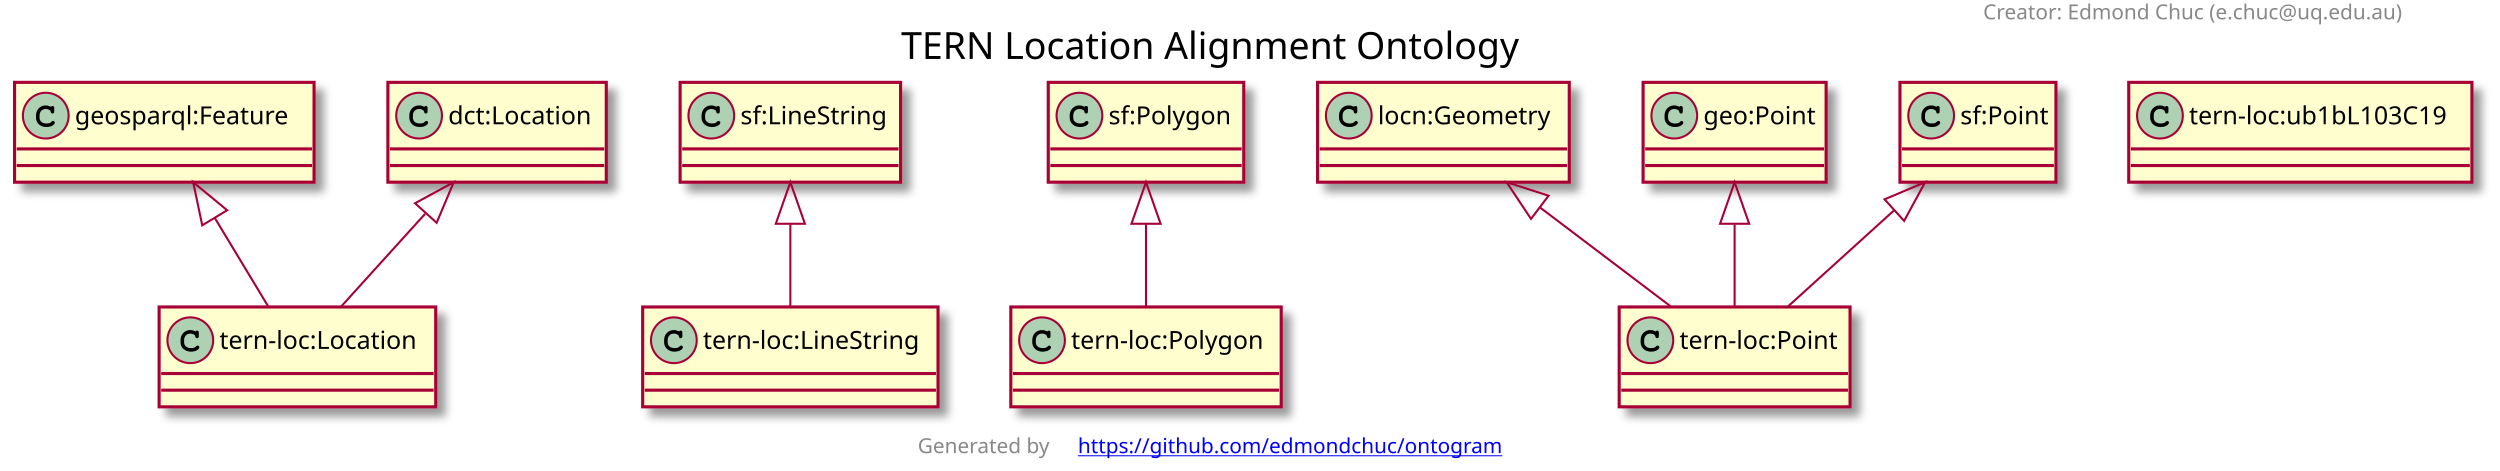
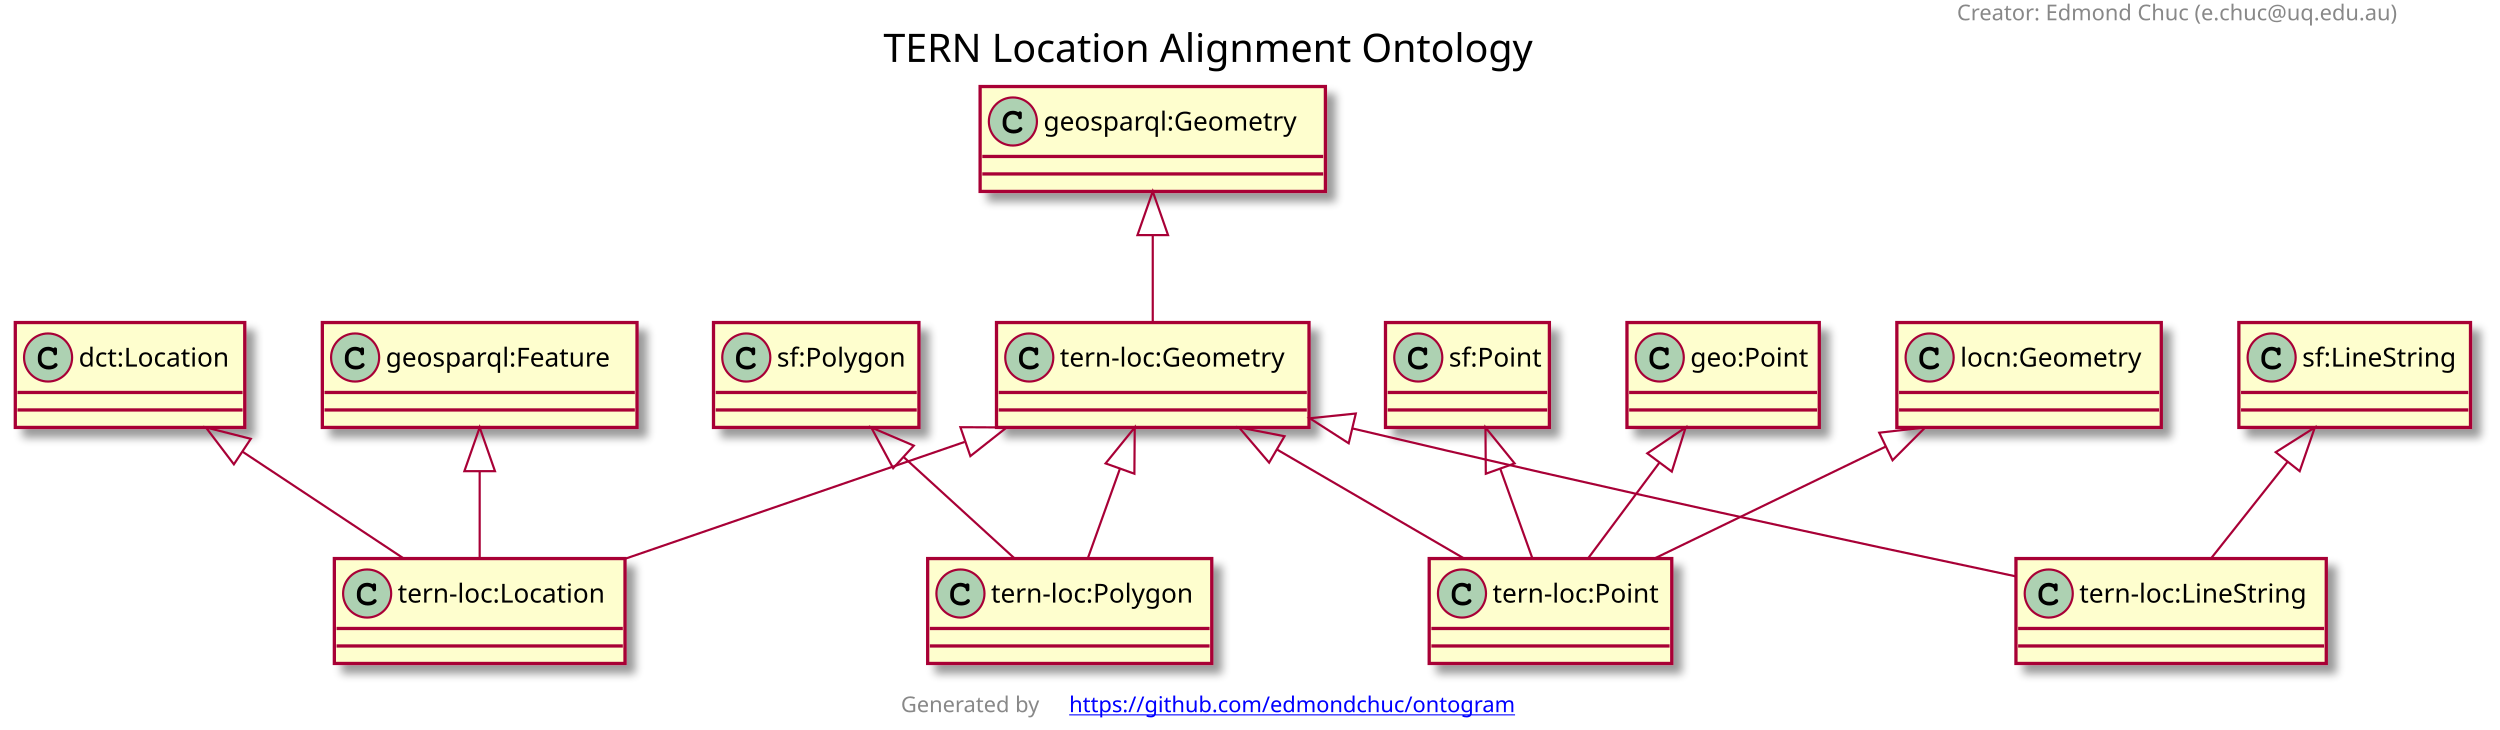
- <svg xmlns="http://www.w3.org/2000/svg" xmlns:xlink="http://www.w3.org/1999/xlink" contentScriptType="application/ecmascript" contentStyleType="text/css" height="226px" preserveAspectRatio="none" style="width:1202px;height:226px;" version="1.1" viewBox="0 0 1202 226" width="1202px" zoomAndPan="magnify">
+ <svg xmlns="http://www.w3.org/2000/svg" xmlns:xlink="http://www.w3.org/1999/xlink" contentScriptType="application/ecmascript" contentStyleType="text/css" height="334px" preserveAspectRatio="none" style="width:1144px;height:334px;background:#FFFFFF;" version="1.1" viewBox="0 0 1144 334" width="1144px" zoomAndPan="magnify">
  <defs>
-     <filter height="300%" id="fuvrxezcjof7a" width="300%" x="-1" y="-1">
+     <filter height="300%" id="fv6aqhrw3nsy7" width="300%" x="-1" y="-1">
      <feGaussianBlur result="blurOut" stdDeviation="2.0" />
      <feColorMatrix in="blurOut" result="blurOut2" type="matrix" values="0 0 0 0 0 0 0 0 0 0 0 0 0 0 0 0 0 0 .4 0" />
      <feOffset dx="4.0" dy="4.0" in="blurOut2" result="blurOut3" />
      <feBlend in="SourceGraphic" in2="blurOut3" mode="normal" />
    </filter>
  </defs>
  <g>
-     <text fill="#888888" font-family="sans-serif" font-size="10" lengthAdjust="spacingAndGlyphs" textLength="236" x="953.5" y="9.282">Creator: Edmond Chuc (e.chuc@uq.edu.au)</text>
-     <text fill="#000000" font-family="sans-serif" font-size="18" lengthAdjust="spacingAndGlyphs" textLength="323" x="433.25" y="28.349">TERN Location Alignment Ontology</text>
-     <rect fill="#FEFECE" filter="url(#fuvrxezcjof7a)" height="48" id="geosparql:Feature" style="stroke: #A80036; stroke-width: 1.5;" width="144" x="7" y="39.594" />
-     <ellipse cx="22" cy="55.594" fill="#ADD1B2" rx="11" ry="11" style="stroke: #A80036; stroke-width: 1.0;" />
-     <path d="M24.344,51.266 C23.406,50.828 22.812,50.688 21.938,50.688 C19.312,50.688 17.312,52.766 17.312,55.484 L17.312,56.609 C17.312,59.188 19.422,61.078 22.312,61.078 C23.531,61.078 24.688,60.781 25.438,60.234 C26.016,59.828 26.344,59.375 26.344,58.984 C26.344,58.531 25.953,58.141 25.484,58.141 C25.266,58.141 25.062,58.219 24.875,58.406 C24.422,58.891 24.422,58.891 24.234,58.984 C23.812,59.25 23.125,59.375 22.359,59.375 C20.312,59.375 19.016,58.281 19.016,56.578 L19.016,55.484 C19.016,53.703 20.266,52.391 22,52.391 C22.578,52.391 23.188,52.547 23.656,52.797 C24.141,53.078 24.312,53.297 24.406,53.703 C24.469,54.109 24.5,54.234 24.641,54.359 C24.781,54.5 25.016,54.609 25.234,54.609 C25.5,54.609 25.766,54.469 25.938,54.25 C26.047,54.094 26.078,53.906 26.078,53.484 L26.078,52.062 C26.078,51.625 26.062,51.5 25.969,51.344 C25.812,51.078 25.531,50.938 25.234,50.938 C24.938,50.938 24.734,51.031 24.516,51.344 L24.344,51.266 Z " fill="#000000" />
-     <text fill="#000000" font-family="sans-serif" font-size="12" lengthAdjust="spacingAndGlyphs" textLength="112" x="36" y="59.748">geosparql:Feature</text>
-     <line style="stroke: #A80036; stroke-width: 1.5;" x1="8" x2="150" y1="71.594" y2="71.594" />
-     <line style="stroke: #A80036; stroke-width: 1.5;" x1="8" x2="150" y1="79.594" y2="79.594" />
+     <text fill="#888888" font-family="sans-serif" font-size="10" lengthAdjust="spacing" textLength="236" x="895.5" y="9.282">Creator: Edmond Chuc (e.chuc@uq.edu.au)</text>
+     <text fill="#000000" font-family="sans-serif" font-size="18" lengthAdjust="spacing" textLength="323" x="404.25" y="28.349">TERN Location Alignment Ontology</text>
+     <rect fill="#FEFECE" filter="url(#fv6aqhrw3nsy7)" height="48" id="dct:Location" style="stroke:#A80036;stroke-width:1.5;" width="105" x="7" y="147.594" />
+     <ellipse cx="22" cy="163.594" fill="#ADD1B2" rx="11" ry="11" style="stroke:#A80036;stroke-width:1.0;" />
+     <path d="M24.344,159.266 C23.406,158.828 22.812,158.688 21.938,158.688 C19.312,158.688 17.312,160.766 17.312,163.484 L17.312,164.609 C17.312,167.188 19.422,169.078 22.312,169.078 C23.531,169.078 24.688,168.781 25.438,168.234 C26.016,167.828 26.344,167.375 26.344,166.984 C26.344,166.531 25.953,166.141 25.484,166.141 C25.266,166.141 25.062,166.219 24.875,166.406 C24.422,166.891 24.422,166.891 24.234,166.984 C23.812,167.25 23.125,167.375 22.359,167.375 C20.312,167.375 19.016,166.281 19.016,164.578 L19.016,163.484 C19.016,161.703 20.266,160.391 22,160.391 C22.578,160.391 23.188,160.547 23.656,160.797 C24.141,161.078 24.312,161.297 24.406,161.703 C24.469,162.109 24.5,162.234 24.641,162.359 C24.781,162.5 25.016,162.609 25.234,162.609 C25.5,162.609 25.766,162.469 25.938,162.25 C26.047,162.094 26.078,161.906 26.078,161.484 L26.078,160.062 C26.078,159.625 26.062,159.5 25.969,159.344 C25.812,159.078 25.531,158.938 25.234,158.938 C24.938,158.938 24.734,159.031 24.516,159.344 L24.344,159.266 Z " fill="#000000" />
+     <text fill="#000000" font-family="sans-serif" font-size="12" lengthAdjust="spacing" textLength="73" x="36" y="167.748">dct:Location</text>
+     <line style="stroke:#A80036;stroke-width:1.5;" x1="8" x2="111" y1="179.594" y2="179.594" />
+     <line style="stroke:#A80036;stroke-width:1.5;" x1="8" x2="111" y1="187.594" y2="187.594" />
    <a href="https://w3id.org/tern/ontologies/loc/Location" target="_top" title="https://w3id.org/tern/ontologies/loc/Location" xlink:actuate="onRequest" xlink:href="https://w3id.org/tern/ontologies/loc/Location" xlink:show="new" xlink:title="https://w3id.org/tern/ontologies/loc/Location" xlink:type="simple">
-       <rect codeLine="9" fill="#FEFECE" filter="url(#fuvrxezcjof7a)" height="48" id="tern-loc:Location" style="stroke: #A80036; stroke-width: 1.5;" width="133" x="76.5" y="147.594" />
-       <ellipse cx="91.5" cy="163.594" fill="#ADD1B2" rx="11" ry="11" style="stroke: #A80036; stroke-width: 1.0;" />
-       <path d="M93.844,159.266 C92.906,158.828 92.312,158.688 91.438,158.688 C88.812,158.688 86.812,160.766 86.812,163.484 L86.812,164.609 C86.812,167.188 88.922,169.078 91.812,169.078 C93.031,169.078 94.188,168.781 94.938,168.234 C95.516,167.828 95.844,167.375 95.844,166.984 C95.844,166.531 95.453,166.141 94.984,166.141 C94.766,166.141 94.562,166.219 94.375,166.406 C93.922,166.891 93.922,166.891 93.734,166.984 C93.312,167.25 92.625,167.375 91.859,167.375 C89.812,167.375 88.516,166.281 88.516,164.578 L88.516,163.484 C88.516,161.703 89.766,160.391 91.5,160.391 C92.078,160.391 92.688,160.547 93.156,160.797 C93.641,161.078 93.812,161.297 93.906,161.703 C93.969,162.109 94,162.234 94.141,162.359 C94.281,162.5 94.516,162.609 94.734,162.609 C95,162.609 95.266,162.469 95.438,162.25 C95.547,162.094 95.578,161.906 95.578,161.484 L95.578,160.062 C95.578,159.625 95.562,159.5 95.469,159.344 C95.312,159.078 95.031,158.938 94.734,158.938 C94.438,158.938 94.234,159.031 94.016,159.344 L93.844,159.266 Z " fill="#000000" />
-       <text fill="#000000" font-family="sans-serif" font-size="12" lengthAdjust="spacingAndGlyphs" textLength="101" x="105.5" y="167.748">tern-loc:Location</text>
-       <line style="stroke: #A80036; stroke-width: 1.5;" x1="77.5" x2="208.5" y1="179.594" y2="179.594" />
-       <line style="stroke: #A80036; stroke-width: 1.5;" x1="77.5" x2="208.5" y1="187.594" y2="187.594" />
+       <rect codeLine="14" fill="#FEFECE" filter="url(#fv6aqhrw3nsy7)" height="48" id="tern-loc:Location" style="stroke:#A80036;stroke-width:1.5;" width="133" x="153" y="255.594" />
+       <ellipse cx="168" cy="271.594" fill="#ADD1B2" rx="11" ry="11" style="stroke:#A80036;stroke-width:1.0;" />
+       <path d="M170.344,267.266 C169.406,266.828 168.812,266.688 167.938,266.688 C165.312,266.688 163.312,268.766 163.312,271.484 L163.312,272.609 C163.312,275.188 165.422,277.078 168.312,277.078 C169.531,277.078 170.688,276.781 171.438,276.234 C172.016,275.828 172.344,275.375 172.344,274.984 C172.344,274.531 171.953,274.141 171.484,274.141 C171.266,274.141 171.062,274.219 170.875,274.406 C170.422,274.891 170.422,274.891 170.234,274.984 C169.812,275.25 169.125,275.375 168.359,275.375 C166.312,275.375 165.016,274.281 165.016,272.578 L165.016,271.484 C165.016,269.703 166.266,268.391 168,268.391 C168.578,268.391 169.188,268.547 169.656,268.797 C170.141,269.078 170.312,269.297 170.406,269.703 C170.469,270.109 170.5,270.234 170.641,270.359 C170.781,270.5 171.016,270.609 171.234,270.609 C171.5,270.609 171.766,270.469 171.938,270.25 C172.047,270.094 172.078,269.906 172.078,269.484 L172.078,268.062 C172.078,267.625 172.062,267.5 171.969,267.344 C171.812,267.078 171.531,266.938 171.234,266.938 C170.938,266.938 170.734,267.031 170.516,267.344 L170.344,267.266 Z " fill="#000000" />
+       <text fill="#000000" font-family="sans-serif" font-size="12" lengthAdjust="spacing" textLength="101" x="182" y="275.748">tern-loc:Location</text>
+       <line style="stroke:#A80036;stroke-width:1.5;" x1="154" x2="285" y1="287.594" y2="287.594" />
+       <line style="stroke:#A80036;stroke-width:1.5;" x1="154" x2="285" y1="295.594" y2="295.594" />
    </a>
-     <rect fill="#FEFECE" filter="url(#fuvrxezcjof7a)" height="48" id="dct:Location" style="stroke: #A80036; stroke-width: 1.5;" width="105" x="186.5" y="39.594" />
-     <ellipse cx="201.5" cy="55.594" fill="#ADD1B2" rx="11" ry="11" style="stroke: #A80036; stroke-width: 1.0;" />
-     <path d="M203.844,51.266 C202.906,50.828 202.312,50.688 201.438,50.688 C198.812,50.688 196.812,52.766 196.812,55.484 L196.812,56.609 C196.812,59.188 198.922,61.078 201.812,61.078 C203.031,61.078 204.188,60.781 204.938,60.234 C205.516,59.828 205.844,59.375 205.844,58.984 C205.844,58.531 205.453,58.141 204.984,58.141 C204.766,58.141 204.562,58.219 204.375,58.406 C203.922,58.891 203.922,58.891 203.734,58.984 C203.312,59.25 202.625,59.375 201.859,59.375 C199.812,59.375 198.516,58.281 198.516,56.578 L198.516,55.484 C198.516,53.703 199.766,52.391 201.5,52.391 C202.078,52.391 202.688,52.547 203.156,52.797 C203.641,53.078 203.812,53.297 203.906,53.703 C203.969,54.109 204,54.234 204.141,54.359 C204.281,54.5 204.516,54.609 204.734,54.609 C205,54.609 205.266,54.469 205.438,54.25 C205.547,54.094 205.578,53.906 205.578,53.484 L205.578,52.062 C205.578,51.625 205.562,51.5 205.469,51.344 C205.312,51.078 205.031,50.938 204.734,50.938 C204.438,50.938 204.234,51.031 204.016,51.344 L203.844,51.266 Z " fill="#000000" />
-     <text fill="#000000" font-family="sans-serif" font-size="12" lengthAdjust="spacingAndGlyphs" textLength="73" x="215.5" y="59.748">dct:Location</text>
-     <line style="stroke: #A80036; stroke-width: 1.5;" x1="187.5" x2="290.5" y1="71.594" y2="71.594" />
-     <line style="stroke: #A80036; stroke-width: 1.5;" x1="187.5" x2="290.5" y1="79.594" y2="79.594" />
-     <rect fill="#FEFECE" filter="url(#fuvrxezcjof7a)" height="48" id="sf:LineString" style="stroke: #A80036; stroke-width: 1.5;" width="106" x="327" y="39.594" />
-     <ellipse cx="342" cy="55.594" fill="#ADD1B2" rx="11" ry="11" style="stroke: #A80036; stroke-width: 1.0;" />
-     <path d="M344.344,51.266 C343.406,50.828 342.812,50.688 341.938,50.688 C339.312,50.688 337.312,52.766 337.312,55.484 L337.312,56.609 C337.312,59.188 339.422,61.078 342.312,61.078 C343.531,61.078 344.688,60.781 345.438,60.234 C346.016,59.828 346.344,59.375 346.344,58.984 C346.344,58.531 345.953,58.141 345.484,58.141 C345.266,58.141 345.062,58.219 344.875,58.406 C344.422,58.891 344.422,58.891 344.234,58.984 C343.812,59.25 343.125,59.375 342.359,59.375 C340.312,59.375 339.016,58.281 339.016,56.578 L339.016,55.484 C339.016,53.703 340.266,52.391 342,52.391 C342.578,52.391 343.188,52.547 343.656,52.797 C344.141,53.078 344.312,53.297 344.406,53.703 C344.469,54.109 344.5,54.234 344.641,54.359 C344.781,54.5 345.016,54.609 345.234,54.609 C345.5,54.609 345.766,54.469 345.938,54.25 C346.047,54.094 346.078,53.906 346.078,53.484 L346.078,52.062 C346.078,51.625 346.062,51.5 345.969,51.344 C345.812,51.078 345.531,50.938 345.234,50.938 C344.938,50.938 344.734,51.031 344.516,51.344 L344.344,51.266 Z " fill="#000000" />
-     <text fill="#000000" font-family="sans-serif" font-size="12" lengthAdjust="spacingAndGlyphs" textLength="74" x="356" y="59.748">sf:LineString</text>
-     <line style="stroke: #A80036; stroke-width: 1.5;" x1="328" x2="432" y1="71.594" y2="71.594" />
-     <line style="stroke: #A80036; stroke-width: 1.5;" x1="328" x2="432" y1="79.594" y2="79.594" />
+     <a href="https://w3id.org/tern/ontologies/loc/Geometry" target="_top" title="https://w3id.org/tern/ontologies/loc/Geometry" xlink:actuate="onRequest" xlink:href="https://w3id.org/tern/ontologies/loc/Geometry" xlink:show="new" xlink:title="https://w3id.org/tern/ontologies/loc/Geometry" xlink:type="simple">
+       <rect codeLine="22" fill="#FEFECE" filter="url(#fv6aqhrw3nsy7)" height="48" id="tern-loc:Geometry" style="stroke:#A80036;stroke-width:1.5;" width="143" x="456" y="147.594" />
+       <ellipse cx="471" cy="163.594" fill="#ADD1B2" rx="11" ry="11" style="stroke:#A80036;stroke-width:1.0;" />
+       <path d="M473.344,159.266 C472.406,158.828 471.812,158.688 470.938,158.688 C468.312,158.688 466.312,160.766 466.312,163.484 L466.312,164.609 C466.312,167.188 468.422,169.078 471.312,169.078 C472.531,169.078 473.688,168.781 474.438,168.234 C475.016,167.828 475.344,167.375 475.344,166.984 C475.344,166.531 474.953,166.141 474.484,166.141 C474.266,166.141 474.062,166.219 473.875,166.406 C473.422,166.891 473.422,166.891 473.234,166.984 C472.812,167.25 472.125,167.375 471.359,167.375 C469.312,167.375 468.016,166.281 468.016,164.578 L468.016,163.484 C468.016,161.703 469.266,160.391 471,160.391 C471.578,160.391 472.188,160.547 472.656,160.797 C473.141,161.078 473.312,161.297 473.406,161.703 C473.469,162.109 473.5,162.234 473.641,162.359 C473.781,162.5 474.016,162.609 474.234,162.609 C474.5,162.609 474.766,162.469 474.938,162.25 C475.047,162.094 475.078,161.906 475.078,161.484 L475.078,160.062 C475.078,159.625 475.062,159.5 474.969,159.344 C474.812,159.078 474.531,158.938 474.234,158.938 C473.938,158.938 473.734,159.031 473.516,159.344 L473.344,159.266 Z " fill="#000000" />
+       <text fill="#000000" font-family="sans-serif" font-size="12" lengthAdjust="spacing" textLength="111" x="485" y="167.748">tern-loc:Geometry</text>
+       <line style="stroke:#A80036;stroke-width:1.5;" x1="457" x2="598" y1="179.594" y2="179.594" />
+       <line style="stroke:#A80036;stroke-width:1.5;" x1="457" x2="598" y1="187.594" y2="187.594" />
+     </a>
+     <rect fill="#FEFECE" filter="url(#fv6aqhrw3nsy7)" height="48" id="geosparql:Feature" style="stroke:#A80036;stroke-width:1.5;" width="144" x="147.5" y="147.594" />
+     <ellipse cx="162.5" cy="163.594" fill="#ADD1B2" rx="11" ry="11" style="stroke:#A80036;stroke-width:1.0;" />
+     <path d="M164.844,159.266 C163.906,158.828 163.312,158.688 162.438,158.688 C159.812,158.688 157.812,160.766 157.812,163.484 L157.812,164.609 C157.812,167.188 159.922,169.078 162.812,169.078 C164.031,169.078 165.188,168.781 165.938,168.234 C166.516,167.828 166.844,167.375 166.844,166.984 C166.844,166.531 166.453,166.141 165.984,166.141 C165.766,166.141 165.562,166.219 165.375,166.406 C164.922,166.891 164.922,166.891 164.734,166.984 C164.312,167.25 163.625,167.375 162.859,167.375 C160.812,167.375 159.516,166.281 159.516,164.578 L159.516,163.484 C159.516,161.703 160.766,160.391 162.5,160.391 C163.078,160.391 163.688,160.547 164.156,160.797 C164.641,161.078 164.812,161.297 164.906,161.703 C164.969,162.109 165,162.234 165.141,162.359 C165.281,162.5 165.516,162.609 165.734,162.609 C166,162.609 166.266,162.469 166.438,162.25 C166.547,162.094 166.578,161.906 166.578,161.484 L166.578,160.062 C166.578,159.625 166.562,159.5 166.469,159.344 C166.312,159.078 166.031,158.938 165.734,158.938 C165.438,158.938 165.234,159.031 165.016,159.344 L164.844,159.266 Z " fill="#000000" />
+     <text fill="#000000" font-family="sans-serif" font-size="12" lengthAdjust="spacing" textLength="112" x="176.5" y="167.748">geosparql:Feature</text>
+     <line style="stroke:#A80036;stroke-width:1.5;" x1="148.5" x2="290.5" y1="179.594" y2="179.594" />
+     <line style="stroke:#A80036;stroke-width:1.5;" x1="148.5" x2="290.5" y1="187.594" y2="187.594" />
+     <rect fill="#FEFECE" filter="url(#fv6aqhrw3nsy7)" height="48" id="sf:Polygon" style="stroke:#A80036;stroke-width:1.5;" width="94" x="326.5" y="147.594" />
+     <ellipse cx="341.5" cy="163.594" fill="#ADD1B2" rx="11" ry="11" style="stroke:#A80036;stroke-width:1.0;" />
+     <path d="M343.844,159.266 C342.906,158.828 342.312,158.688 341.438,158.688 C338.812,158.688 336.812,160.766 336.812,163.484 L336.812,164.609 C336.812,167.188 338.922,169.078 341.812,169.078 C343.031,169.078 344.188,168.781 344.938,168.234 C345.516,167.828 345.844,167.375 345.844,166.984 C345.844,166.531 345.453,166.141 344.984,166.141 C344.766,166.141 344.562,166.219 344.375,166.406 C343.922,166.891 343.922,166.891 343.734,166.984 C343.312,167.25 342.625,167.375 341.859,167.375 C339.812,167.375 338.516,166.281 338.516,164.578 L338.516,163.484 C338.516,161.703 339.766,160.391 341.5,160.391 C342.078,160.391 342.688,160.547 343.156,160.797 C343.641,161.078 343.812,161.297 343.906,161.703 C343.969,162.109 344,162.234 344.141,162.359 C344.281,162.5 344.516,162.609 344.734,162.609 C345,162.609 345.266,162.469 345.438,162.25 C345.547,162.094 345.578,161.906 345.578,161.484 L345.578,160.062 C345.578,159.625 345.562,159.5 345.469,159.344 C345.312,159.078 345.031,158.938 344.734,158.938 C344.438,158.938 344.234,159.031 344.016,159.344 L343.844,159.266 Z " fill="#000000" />
+     <text fill="#000000" font-family="sans-serif" font-size="12" lengthAdjust="spacing" textLength="62" x="355.5" y="167.748">sf:Polygon</text>
+     <line style="stroke:#A80036;stroke-width:1.5;" x1="327.5" x2="419.5" y1="179.594" y2="179.594" />
+     <line style="stroke:#A80036;stroke-width:1.5;" x1="327.5" x2="419.5" y1="187.594" y2="187.594" />
+     <a href="https://w3id.org/tern/ontologies/loc/Polygon" target="_top" title="https://w3id.org/tern/ontologies/loc/Polygon" xlink:actuate="onRequest" xlink:href="https://w3id.org/tern/ontologies/loc/Polygon" xlink:show="new" xlink:title="https://w3id.org/tern/ontologies/loc/Polygon" xlink:type="simple">
+       <rect codeLine="16" fill="#FEFECE" filter="url(#fv6aqhrw3nsy7)" height="48" id="tern-loc:Polygon" style="stroke:#A80036;stroke-width:1.5;" width="130" x="424.5" y="255.594" />
+       <ellipse cx="439.5" cy="271.594" fill="#ADD1B2" rx="11" ry="11" style="stroke:#A80036;stroke-width:1.0;" />
+       <path d="M441.844,267.266 C440.906,266.828 440.312,266.688 439.438,266.688 C436.812,266.688 434.812,268.766 434.812,271.484 L434.812,272.609 C434.812,275.188 436.922,277.078 439.812,277.078 C441.031,277.078 442.188,276.781 442.938,276.234 C443.516,275.828 443.844,275.375 443.844,274.984 C443.844,274.531 443.453,274.141 442.984,274.141 C442.766,274.141 442.562,274.219 442.375,274.406 C441.922,274.891 441.922,274.891 441.734,274.984 C441.312,275.25 440.625,275.375 439.859,275.375 C437.812,275.375 436.516,274.281 436.516,272.578 L436.516,271.484 C436.516,269.703 437.766,268.391 439.5,268.391 C440.078,268.391 440.688,268.547 441.156,268.797 C441.641,269.078 441.812,269.297 441.906,269.703 C441.969,270.109 442,270.234 442.141,270.359 C442.281,270.5 442.516,270.609 442.734,270.609 C443,270.609 443.266,270.469 443.438,270.25 C443.547,270.094 443.578,269.906 443.578,269.484 L443.578,268.062 C443.578,267.625 443.562,267.5 443.469,267.344 C443.312,267.078 443.031,266.938 442.734,266.938 C442.438,266.938 442.234,267.031 442.016,267.344 L441.844,267.266 Z " fill="#000000" />
+       <text fill="#000000" font-family="sans-serif" font-size="12" lengthAdjust="spacing" textLength="98" x="453.5" y="275.748">tern-loc:Polygon</text>
+       <line style="stroke:#A80036;stroke-width:1.5;" x1="425.5" x2="553.5" y1="287.594" y2="287.594" />
+       <line style="stroke:#A80036;stroke-width:1.5;" x1="425.5" x2="553.5" y1="295.594" y2="295.594" />
+     </a>
+     <a href="https://w3id.org/tern/ontologies/loc/Point" target="_top" title="https://w3id.org/tern/ontologies/loc/Point" xlink:actuate="onRequest" xlink:href="https://w3id.org/tern/ontologies/loc/Point" xlink:show="new" xlink:title="https://w3id.org/tern/ontologies/loc/Point" xlink:type="simple">
+       <rect codeLine="18" fill="#FEFECE" filter="url(#fv6aqhrw3nsy7)" height="48" id="tern-loc:Point" style="stroke:#A80036;stroke-width:1.5;" width="111" x="654" y="255.594" />
+       <ellipse cx="669" cy="271.594" fill="#ADD1B2" rx="11" ry="11" style="stroke:#A80036;stroke-width:1.0;" />
+       <path d="M671.344,267.266 C670.406,266.828 669.812,266.688 668.938,266.688 C666.312,266.688 664.312,268.766 664.312,271.484 L664.312,272.609 C664.312,275.188 666.422,277.078 669.312,277.078 C670.531,277.078 671.688,276.781 672.438,276.234 C673.016,275.828 673.344,275.375 673.344,274.984 C673.344,274.531 672.953,274.141 672.484,274.141 C672.266,274.141 672.062,274.219 671.875,274.406 C671.422,274.891 671.422,274.891 671.234,274.984 C670.812,275.25 670.125,275.375 669.359,275.375 C667.312,275.375 666.016,274.281 666.016,272.578 L666.016,271.484 C666.016,269.703 667.266,268.391 669,268.391 C669.578,268.391 670.188,268.547 670.656,268.797 C671.141,269.078 671.312,269.297 671.406,269.703 C671.469,270.109 671.5,270.234 671.641,270.359 C671.781,270.5 672.016,270.609 672.234,270.609 C672.5,270.609 672.766,270.469 672.938,270.25 C673.047,270.094 673.078,269.906 673.078,269.484 L673.078,268.062 C673.078,267.625 673.062,267.5 672.969,267.344 C672.812,267.078 672.531,266.938 672.234,266.938 C671.938,266.938 671.734,267.031 671.516,267.344 L671.344,267.266 Z " fill="#000000" />
+       <text fill="#000000" font-family="sans-serif" font-size="12" lengthAdjust="spacing" textLength="79" x="683" y="275.748">tern-loc:Point</text>
+       <line style="stroke:#A80036;stroke-width:1.5;" x1="655" x2="764" y1="287.594" y2="287.594" />
+       <line style="stroke:#A80036;stroke-width:1.5;" x1="655" x2="764" y1="295.594" y2="295.594" />
+     </a>
+     <rect fill="#FEFECE" filter="url(#fv6aqhrw3nsy7)" height="48" id="sf:Point" style="stroke:#A80036;stroke-width:1.5;" width="75" x="634" y="147.594" />
+     <ellipse cx="649" cy="163.594" fill="#ADD1B2" rx="11" ry="11" style="stroke:#A80036;stroke-width:1.0;" />
+     <path d="M651.344,159.266 C650.406,158.828 649.812,158.688 648.938,158.688 C646.312,158.688 644.312,160.766 644.312,163.484 L644.312,164.609 C644.312,167.188 646.422,169.078 649.312,169.078 C650.531,169.078 651.688,168.781 652.438,168.234 C653.016,167.828 653.344,167.375 653.344,166.984 C653.344,166.531 652.953,166.141 652.484,166.141 C652.266,166.141 652.062,166.219 651.875,166.406 C651.422,166.891 651.422,166.891 651.234,166.984 C650.812,167.25 650.125,167.375 649.359,167.375 C647.312,167.375 646.016,166.281 646.016,164.578 L646.016,163.484 C646.016,161.703 647.266,160.391 649,160.391 C649.578,160.391 650.188,160.547 650.656,160.797 C651.141,161.078 651.312,161.297 651.406,161.703 C651.469,162.109 651.5,162.234 651.641,162.359 C651.781,162.5 652.016,162.609 652.234,162.609 C652.5,162.609 652.766,162.469 652.938,162.25 C653.047,162.094 653.078,161.906 653.078,161.484 L653.078,160.062 C653.078,159.625 653.062,159.5 652.969,159.344 C652.812,159.078 652.531,158.938 652.234,158.938 C651.938,158.938 651.734,159.031 651.516,159.344 L651.344,159.266 Z " fill="#000000" />
+     <text fill="#000000" font-family="sans-serif" font-size="12" lengthAdjust="spacing" textLength="43" x="663" y="167.748">sf:Point</text>
+     <line style="stroke:#A80036;stroke-width:1.5;" x1="635" x2="708" y1="179.594" y2="179.594" />
+     <line style="stroke:#A80036;stroke-width:1.5;" x1="635" x2="708" y1="187.594" y2="187.594" />
+     <rect fill="#FEFECE" filter="url(#fv6aqhrw3nsy7)" height="48" id="geo:Point" style="stroke:#A80036;stroke-width:1.5;" width="88" x="744.5" y="147.594" />
+     <ellipse cx="759.5" cy="163.594" fill="#ADD1B2" rx="11" ry="11" style="stroke:#A80036;stroke-width:1.0;" />
+     <path d="M761.844,159.266 C760.906,158.828 760.312,158.688 759.438,158.688 C756.812,158.688 754.812,160.766 754.812,163.484 L754.812,164.609 C754.812,167.188 756.922,169.078 759.812,169.078 C761.031,169.078 762.188,168.781 762.938,168.234 C763.516,167.828 763.844,167.375 763.844,166.984 C763.844,166.531 763.453,166.141 762.984,166.141 C762.766,166.141 762.562,166.219 762.375,166.406 C761.922,166.891 761.922,166.891 761.734,166.984 C761.312,167.25 760.625,167.375 759.859,167.375 C757.812,167.375 756.516,166.281 756.516,164.578 L756.516,163.484 C756.516,161.703 757.766,160.391 759.5,160.391 C760.078,160.391 760.688,160.547 761.156,160.797 C761.641,161.078 761.812,161.297 761.906,161.703 C761.969,162.109 762,162.234 762.141,162.359 C762.281,162.5 762.516,162.609 762.734,162.609 C763,162.609 763.266,162.469 763.438,162.25 C763.547,162.094 763.578,161.906 763.578,161.484 L763.578,160.062 C763.578,159.625 763.562,159.5 763.469,159.344 C763.312,159.078 763.031,158.938 762.734,158.938 C762.438,158.938 762.234,159.031 762.016,159.344 L761.844,159.266 Z " fill="#000000" />
+     <text fill="#000000" font-family="sans-serif" font-size="12" lengthAdjust="spacing" textLength="56" x="773.5" y="167.748">geo:Point</text>
+     <line style="stroke:#A80036;stroke-width:1.5;" x1="745.5" x2="831.5" y1="179.594" y2="179.594" />
+     <line style="stroke:#A80036;stroke-width:1.5;" x1="745.5" x2="831.5" y1="187.594" y2="187.594" />
+     <rect fill="#FEFECE" filter="url(#fv6aqhrw3nsy7)" height="48" id="locn:Geometry" style="stroke:#A80036;stroke-width:1.5;" width="121" x="868" y="147.594" />
+     <ellipse cx="883" cy="163.594" fill="#ADD1B2" rx="11" ry="11" style="stroke:#A80036;stroke-width:1.0;" />
+     <path d="M885.344,159.266 C884.406,158.828 883.812,158.688 882.938,158.688 C880.312,158.688 878.312,160.766 878.312,163.484 L878.312,164.609 C878.312,167.188 880.422,169.078 883.312,169.078 C884.531,169.078 885.688,168.781 886.438,168.234 C887.016,167.828 887.344,167.375 887.344,166.984 C887.344,166.531 886.953,166.141 886.484,166.141 C886.266,166.141 886.062,166.219 885.875,166.406 C885.422,166.891 885.422,166.891 885.234,166.984 C884.812,167.25 884.125,167.375 883.359,167.375 C881.312,167.375 880.016,166.281 880.016,164.578 L880.016,163.484 C880.016,161.703 881.266,160.391 883,160.391 C883.578,160.391 884.188,160.547 884.656,160.797 C885.141,161.078 885.312,161.297 885.406,161.703 C885.469,162.109 885.5,162.234 885.641,162.359 C885.781,162.5 886.016,162.609 886.234,162.609 C886.5,162.609 886.766,162.469 886.938,162.25 C887.047,162.094 887.078,161.906 887.078,161.484 L887.078,160.062 C887.078,159.625 887.062,159.5 886.969,159.344 C886.812,159.078 886.531,158.938 886.234,158.938 C885.938,158.938 885.734,159.031 885.516,159.344 L885.344,159.266 Z " fill="#000000" />
+     <text fill="#000000" font-family="sans-serif" font-size="12" lengthAdjust="spacing" textLength="89" x="897" y="167.748">locn:Geometry</text>
+     <line style="stroke:#A80036;stroke-width:1.5;" x1="869" x2="988" y1="179.594" y2="179.594" />
+     <line style="stroke:#A80036;stroke-width:1.5;" x1="869" x2="988" y1="187.594" y2="187.594" />
+     <rect fill="#FEFECE" filter="url(#fv6aqhrw3nsy7)" height="48" id="sf:LineString" style="stroke:#A80036;stroke-width:1.5;" width="106" x="1024.5" y="147.594" />
+     <ellipse cx="1039.5" cy="163.594" fill="#ADD1B2" rx="11" ry="11" style="stroke:#A80036;stroke-width:1.0;" />
+     <path d="M1041.844,159.266 C1040.906,158.828 1040.312,158.688 1039.438,158.688 C1036.812,158.688 1034.812,160.766 1034.812,163.484 L1034.812,164.609 C1034.812,167.188 1036.922,169.078 1039.812,169.078 C1041.031,169.078 1042.188,168.781 1042.938,168.234 C1043.516,167.828 1043.844,167.375 1043.844,166.984 C1043.844,166.531 1043.453,166.141 1042.984,166.141 C1042.766,166.141 1042.562,166.219 1042.375,166.406 C1041.922,166.891 1041.922,166.891 1041.734,166.984 C1041.312,167.25 1040.625,167.375 1039.859,167.375 C1037.812,167.375 1036.516,166.281 1036.516,164.578 L1036.516,163.484 C1036.516,161.703 1037.766,160.391 1039.5,160.391 C1040.078,160.391 1040.688,160.547 1041.156,160.797 C1041.641,161.078 1041.812,161.297 1041.906,161.703 C1041.969,162.109 1042,162.234 1042.141,162.359 C1042.281,162.5 1042.516,162.609 1042.734,162.609 C1043,162.609 1043.266,162.469 1043.438,162.25 C1043.547,162.094 1043.578,161.906 1043.578,161.484 L1043.578,160.062 C1043.578,159.625 1043.562,159.5 1043.469,159.344 C1043.312,159.078 1043.031,158.938 1042.734,158.938 C1042.438,158.938 1042.234,159.031 1042.016,159.344 L1041.844,159.266 Z " fill="#000000" />
+     <text fill="#000000" font-family="sans-serif" font-size="12" lengthAdjust="spacing" textLength="74" x="1053.5" y="167.748">sf:LineString</text>
+     <line style="stroke:#A80036;stroke-width:1.5;" x1="1025.5" x2="1129.5" y1="179.594" y2="179.594" />
+     <line style="stroke:#A80036;stroke-width:1.5;" x1="1025.5" x2="1129.5" y1="187.594" y2="187.594" />
    <a href="https://w3id.org/tern/ontologies/loc/LineString" target="_top" title="https://w3id.org/tern/ontologies/loc/LineString" xlink:actuate="onRequest" xlink:href="https://w3id.org/tern/ontologies/loc/LineString" xlink:show="new" xlink:title="https://w3id.org/tern/ontologies/loc/LineString" xlink:type="simple">
-       <rect codeLine="11" fill="#FEFECE" filter="url(#fuvrxezcjof7a)" height="48" id="tern-loc:LineString" style="stroke: #A80036; stroke-width: 1.5;" width="142" x="309" y="147.594" />
-       <ellipse cx="324" cy="163.594" fill="#ADD1B2" rx="11" ry="11" style="stroke: #A80036; stroke-width: 1.0;" />
-       <path d="M326.344,159.266 C325.406,158.828 324.812,158.688 323.938,158.688 C321.312,158.688 319.312,160.766 319.312,163.484 L319.312,164.609 C319.312,167.188 321.422,169.078 324.312,169.078 C325.531,169.078 326.688,168.781 327.438,168.234 C328.016,167.828 328.344,167.375 328.344,166.984 C328.344,166.531 327.953,166.141 327.484,166.141 C327.266,166.141 327.062,166.219 326.875,166.406 C326.422,166.891 326.422,166.891 326.234,166.984 C325.812,167.25 325.125,167.375 324.359,167.375 C322.312,167.375 321.016,166.281 321.016,164.578 L321.016,163.484 C321.016,161.703 322.266,160.391 324,160.391 C324.578,160.391 325.188,160.547 325.656,160.797 C326.141,161.078 326.312,161.297 326.406,161.703 C326.469,162.109 326.5,162.234 326.641,162.359 C326.781,162.5 327.016,162.609 327.234,162.609 C327.5,162.609 327.766,162.469 327.938,162.25 C328.047,162.094 328.078,161.906 328.078,161.484 L328.078,160.062 C328.078,159.625 328.062,159.5 327.969,159.344 C327.812,159.078 327.531,158.938 327.234,158.938 C326.938,158.938 326.734,159.031 326.516,159.344 L326.344,159.266 Z " fill="#000000" />
-       <text fill="#000000" font-family="sans-serif" font-size="12" lengthAdjust="spacingAndGlyphs" textLength="110" x="338" y="167.748">tern-loc:LineString</text>
-       <line style="stroke: #A80036; stroke-width: 1.5;" x1="310" x2="450" y1="179.594" y2="179.594" />
-       <line style="stroke: #A80036; stroke-width: 1.5;" x1="310" x2="450" y1="187.594" y2="187.594" />
+       <rect codeLine="20" fill="#FEFECE" filter="url(#fv6aqhrw3nsy7)" height="48" id="tern-loc:LineString" style="stroke:#A80036;stroke-width:1.5;" width="142" x="922.5" y="255.594" />
+       <ellipse cx="937.5" cy="271.594" fill="#ADD1B2" rx="11" ry="11" style="stroke:#A80036;stroke-width:1.0;" />
+       <path d="M939.844,267.266 C938.906,266.828 938.312,266.688 937.438,266.688 C934.812,266.688 932.812,268.766 932.812,271.484 L932.812,272.609 C932.812,275.188 934.922,277.078 937.812,277.078 C939.031,277.078 940.188,276.781 940.938,276.234 C941.516,275.828 941.844,275.375 941.844,274.984 C941.844,274.531 941.453,274.141 940.984,274.141 C940.766,274.141 940.562,274.219 940.375,274.406 C939.922,274.891 939.922,274.891 939.734,274.984 C939.312,275.25 938.625,275.375 937.859,275.375 C935.812,275.375 934.516,274.281 934.516,272.578 L934.516,271.484 C934.516,269.703 935.766,268.391 937.5,268.391 C938.078,268.391 938.688,268.547 939.156,268.797 C939.641,269.078 939.812,269.297 939.906,269.703 C939.969,270.109 940,270.234 940.141,270.359 C940.281,270.5 940.516,270.609 940.734,270.609 C941,270.609 941.266,270.469 941.438,270.25 C941.547,270.094 941.578,269.906 941.578,269.484 L941.578,268.062 C941.578,267.625 941.562,267.5 941.469,267.344 C941.312,267.078 941.031,266.938 940.734,266.938 C940.438,266.938 940.234,267.031 940.016,267.344 L939.844,267.266 Z " fill="#000000" />
+       <text fill="#000000" font-family="sans-serif" font-size="12" lengthAdjust="spacing" textLength="110" x="951.5" y="275.748">tern-loc:LineString</text>
+       <line style="stroke:#A80036;stroke-width:1.5;" x1="923.5" x2="1063.5" y1="287.594" y2="287.594" />
+       <line style="stroke:#A80036;stroke-width:1.5;" x1="923.5" x2="1063.5" y1="295.594" y2="295.594" />
    </a>
-     <rect fill="#FEFECE" filter="url(#fuvrxezcjof7a)" height="48" id="sf:Polygon" style="stroke: #A80036; stroke-width: 1.5;" width="94" x="504" y="39.594" />
-     <ellipse cx="519" cy="55.594" fill="#ADD1B2" rx="11" ry="11" style="stroke: #A80036; stroke-width: 1.0;" />
-     <path d="M521.344,51.266 C520.406,50.828 519.812,50.688 518.938,50.688 C516.312,50.688 514.312,52.766 514.312,55.484 L514.312,56.609 C514.312,59.188 516.422,61.078 519.312,61.078 C520.531,61.078 521.688,60.781 522.438,60.234 C523.016,59.828 523.344,59.375 523.344,58.984 C523.344,58.531 522.953,58.141 522.484,58.141 C522.266,58.141 522.062,58.219 521.875,58.406 C521.422,58.891 521.422,58.891 521.234,58.984 C520.812,59.25 520.125,59.375 519.359,59.375 C517.312,59.375 516.016,58.281 516.016,56.578 L516.016,55.484 C516.016,53.703 517.266,52.391 519,52.391 C519.578,52.391 520.188,52.547 520.656,52.797 C521.141,53.078 521.312,53.297 521.406,53.703 C521.469,54.109 521.5,54.234 521.641,54.359 C521.781,54.5 522.016,54.609 522.234,54.609 C522.5,54.609 522.766,54.469 522.938,54.25 C523.047,54.094 523.078,53.906 523.078,53.484 L523.078,52.062 C523.078,51.625 523.062,51.5 522.969,51.344 C522.812,51.078 522.531,50.938 522.234,50.938 C521.938,50.938 521.734,51.031 521.516,51.344 L521.344,51.266 Z " fill="#000000" />
-     <text fill="#000000" font-family="sans-serif" font-size="12" lengthAdjust="spacingAndGlyphs" textLength="62" x="533" y="59.748">sf:Polygon</text>
-     <line style="stroke: #A80036; stroke-width: 1.5;" x1="505" x2="597" y1="71.594" y2="71.594" />
-     <line style="stroke: #A80036; stroke-width: 1.5;" x1="505" x2="597" y1="79.594" y2="79.594" />
-     <a href="https://w3id.org/tern/ontologies/loc/Polygon" target="_top" title="https://w3id.org/tern/ontologies/loc/Polygon" xlink:actuate="onRequest" xlink:href="https://w3id.org/tern/ontologies/loc/Polygon" xlink:show="new" xlink:title="https://w3id.org/tern/ontologies/loc/Polygon" xlink:type="simple">
-       <rect codeLine="13" fill="#FEFECE" filter="url(#fuvrxezcjof7a)" height="48" id="tern-loc:Polygon" style="stroke: #A80036; stroke-width: 1.5;" width="130" x="486" y="147.594" />
-       <ellipse cx="501" cy="163.594" fill="#ADD1B2" rx="11" ry="11" style="stroke: #A80036; stroke-width: 1.0;" />
-       <path d="M503.344,159.266 C502.406,158.828 501.812,158.688 500.938,158.688 C498.312,158.688 496.312,160.766 496.312,163.484 L496.312,164.609 C496.312,167.188 498.422,169.078 501.312,169.078 C502.531,169.078 503.688,168.781 504.438,168.234 C505.016,167.828 505.344,167.375 505.344,166.984 C505.344,166.531 504.953,166.141 504.484,166.141 C504.266,166.141 504.062,166.219 503.875,166.406 C503.422,166.891 503.422,166.891 503.234,166.984 C502.812,167.25 502.125,167.375 501.359,167.375 C499.312,167.375 498.016,166.281 498.016,164.578 L498.016,163.484 C498.016,161.703 499.266,160.391 501,160.391 C501.578,160.391 502.188,160.547 502.656,160.797 C503.141,161.078 503.312,161.297 503.406,161.703 C503.469,162.109 503.5,162.234 503.641,162.359 C503.781,162.5 504.016,162.609 504.234,162.609 C504.5,162.609 504.766,162.469 504.938,162.25 C505.047,162.094 505.078,161.906 505.078,161.484 L505.078,160.062 C505.078,159.625 505.062,159.5 504.969,159.344 C504.812,159.078 504.531,158.938 504.234,158.938 C503.938,158.938 503.734,159.031 503.516,159.344 L503.344,159.266 Z " fill="#000000" />
-       <text fill="#000000" font-family="sans-serif" font-size="12" lengthAdjust="spacingAndGlyphs" textLength="98" x="515" y="167.748">tern-loc:Polygon</text>
-       <line style="stroke: #A80036; stroke-width: 1.5;" x1="487" x2="615" y1="179.594" y2="179.594" />
-       <line style="stroke: #A80036; stroke-width: 1.5;" x1="487" x2="615" y1="187.594" y2="187.594" />
-     </a>
-     <rect fill="#FEFECE" filter="url(#fuvrxezcjof7a)" height="48" id="locn:Geometry" style="stroke: #A80036; stroke-width: 1.5;" width="121" x="633.5" y="39.594" />
-     <ellipse cx="648.5" cy="55.594" fill="#ADD1B2" rx="11" ry="11" style="stroke: #A80036; stroke-width: 1.0;" />
-     <path d="M650.844,51.266 C649.906,50.828 649.312,50.688 648.438,50.688 C645.812,50.688 643.812,52.766 643.812,55.484 L643.812,56.609 C643.812,59.188 645.922,61.078 648.812,61.078 C650.031,61.078 651.188,60.781 651.938,60.234 C652.516,59.828 652.844,59.375 652.844,58.984 C652.844,58.531 652.453,58.141 651.984,58.141 C651.766,58.141 651.562,58.219 651.375,58.406 C650.922,58.891 650.922,58.891 650.734,58.984 C650.312,59.25 649.625,59.375 648.859,59.375 C646.812,59.375 645.516,58.281 645.516,56.578 L645.516,55.484 C645.516,53.703 646.766,52.391 648.5,52.391 C649.078,52.391 649.688,52.547 650.156,52.797 C650.641,53.078 650.812,53.297 650.906,53.703 C650.969,54.109 651,54.234 651.141,54.359 C651.281,54.5 651.516,54.609 651.734,54.609 C652,54.609 652.266,54.469 652.438,54.25 C652.547,54.094 652.578,53.906 652.578,53.484 L652.578,52.062 C652.578,51.625 652.562,51.5 652.469,51.344 C652.312,51.078 652.031,50.938 651.734,50.938 C651.438,50.938 651.234,51.031 651.016,51.344 L650.844,51.266 Z " fill="#000000" />
-     <text fill="#000000" font-family="sans-serif" font-size="12" lengthAdjust="spacingAndGlyphs" textLength="89" x="662.5" y="59.748">locn:Geometry</text>
-     <line style="stroke: #A80036; stroke-width: 1.5;" x1="634.5" x2="753.5" y1="71.594" y2="71.594" />
-     <line style="stroke: #A80036; stroke-width: 1.5;" x1="634.5" x2="753.5" y1="79.594" y2="79.594" />
-     <a href="https://w3id.org/tern/ontologies/loc/Point" target="_top" title="https://w3id.org/tern/ontologies/loc/Point" xlink:actuate="onRequest" xlink:href="https://w3id.org/tern/ontologies/loc/Point" xlink:show="new" xlink:title="https://w3id.org/tern/ontologies/loc/Point" xlink:type="simple">
-       <rect codeLine="15" fill="#FEFECE" filter="url(#fuvrxezcjof7a)" height="48" id="tern-loc:Point" style="stroke: #A80036; stroke-width: 1.5;" width="111" x="778.5" y="147.594" />
-       <ellipse cx="793.5" cy="163.594" fill="#ADD1B2" rx="11" ry="11" style="stroke: #A80036; stroke-width: 1.0;" />
-       <path d="M795.844,159.266 C794.906,158.828 794.312,158.688 793.438,158.688 C790.812,158.688 788.812,160.766 788.812,163.484 L788.812,164.609 C788.812,167.188 790.922,169.078 793.812,169.078 C795.031,169.078 796.188,168.781 796.938,168.234 C797.516,167.828 797.844,167.375 797.844,166.984 C797.844,166.531 797.453,166.141 796.984,166.141 C796.766,166.141 796.562,166.219 796.375,166.406 C795.922,166.891 795.922,166.891 795.734,166.984 C795.312,167.25 794.625,167.375 793.859,167.375 C791.812,167.375 790.516,166.281 790.516,164.578 L790.516,163.484 C790.516,161.703 791.766,160.391 793.5,160.391 C794.078,160.391 794.688,160.547 795.156,160.797 C795.641,161.078 795.812,161.297 795.906,161.703 C795.969,162.109 796,162.234 796.141,162.359 C796.281,162.5 796.516,162.609 796.734,162.609 C797,162.609 797.266,162.469 797.438,162.25 C797.547,162.094 797.578,161.906 797.578,161.484 L797.578,160.062 C797.578,159.625 797.562,159.5 797.469,159.344 C797.312,159.078 797.031,158.938 796.734,158.938 C796.438,158.938 796.234,159.031 796.016,159.344 L795.844,159.266 Z " fill="#000000" />
-       <text fill="#000000" font-family="sans-serif" font-size="12" lengthAdjust="spacingAndGlyphs" textLength="79" x="807.5" y="167.748">tern-loc:Point</text>
-       <line style="stroke: #A80036; stroke-width: 1.5;" x1="779.5" x2="888.5" y1="179.594" y2="179.594" />
-       <line style="stroke: #A80036; stroke-width: 1.5;" x1="779.5" x2="888.5" y1="187.594" y2="187.594" />
-     </a>
-     <rect fill="#FEFECE" filter="url(#fuvrxezcjof7a)" height="48" id="geo:Point" style="stroke: #A80036; stroke-width: 1.5;" width="88" x="790" y="39.594" />
-     <ellipse cx="805" cy="55.594" fill="#ADD1B2" rx="11" ry="11" style="stroke: #A80036; stroke-width: 1.0;" />
-     <path d="M807.344,51.266 C806.406,50.828 805.812,50.688 804.938,50.688 C802.312,50.688 800.312,52.766 800.312,55.484 L800.312,56.609 C800.312,59.188 802.422,61.078 805.312,61.078 C806.531,61.078 807.688,60.781 808.438,60.234 C809.016,59.828 809.344,59.375 809.344,58.984 C809.344,58.531 808.953,58.141 808.484,58.141 C808.266,58.141 808.062,58.219 807.875,58.406 C807.422,58.891 807.422,58.891 807.234,58.984 C806.812,59.25 806.125,59.375 805.359,59.375 C803.312,59.375 802.016,58.281 802.016,56.578 L802.016,55.484 C802.016,53.703 803.266,52.391 805,52.391 C805.578,52.391 806.188,52.547 806.656,52.797 C807.141,53.078 807.312,53.297 807.406,53.703 C807.469,54.109 807.5,54.234 807.641,54.359 C807.781,54.5 808.016,54.609 808.234,54.609 C808.5,54.609 808.766,54.469 808.938,54.25 C809.047,54.094 809.078,53.906 809.078,53.484 L809.078,52.062 C809.078,51.625 809.062,51.5 808.969,51.344 C808.812,51.078 808.531,50.938 808.234,50.938 C807.938,50.938 807.734,51.031 807.516,51.344 L807.344,51.266 Z " fill="#000000" />
-     <text fill="#000000" font-family="sans-serif" font-size="12" lengthAdjust="spacingAndGlyphs" textLength="56" x="819" y="59.748">geo:Point</text>
-     <line style="stroke: #A80036; stroke-width: 1.5;" x1="791" x2="877" y1="71.594" y2="71.594" />
-     <line style="stroke: #A80036; stroke-width: 1.5;" x1="791" x2="877" y1="79.594" y2="79.594" />
-     <rect fill="#FEFECE" filter="url(#fuvrxezcjof7a)" height="48" id="sf:Point" style="stroke: #A80036; stroke-width: 1.5;" width="75" x="913.5" y="39.594" />
-     <ellipse cx="928.5" cy="55.594" fill="#ADD1B2" rx="11" ry="11" style="stroke: #A80036; stroke-width: 1.0;" />
-     <path d="M930.844,51.266 C929.906,50.828 929.312,50.688 928.438,50.688 C925.812,50.688 923.812,52.766 923.812,55.484 L923.812,56.609 C923.812,59.188 925.922,61.078 928.812,61.078 C930.031,61.078 931.188,60.781 931.938,60.234 C932.516,59.828 932.844,59.375 932.844,58.984 C932.844,58.531 932.453,58.141 931.984,58.141 C931.766,58.141 931.562,58.219 931.375,58.406 C930.922,58.891 930.922,58.891 930.734,58.984 C930.312,59.25 929.625,59.375 928.859,59.375 C926.812,59.375 925.516,58.281 925.516,56.578 L925.516,55.484 C925.516,53.703 926.766,52.391 928.5,52.391 C929.078,52.391 929.688,52.547 930.156,52.797 C930.641,53.078 930.812,53.297 930.906,53.703 C930.969,54.109 931,54.234 931.141,54.359 C931.281,54.5 931.516,54.609 931.734,54.609 C932,54.609 932.266,54.469 932.438,54.25 C932.547,54.094 932.578,53.906 932.578,53.484 L932.578,52.062 C932.578,51.625 932.562,51.5 932.469,51.344 C932.312,51.078 932.031,50.938 931.734,50.938 C931.438,50.938 931.234,51.031 931.016,51.344 L930.844,51.266 Z " fill="#000000" />
-     <text fill="#000000" font-family="sans-serif" font-size="12" lengthAdjust="spacingAndGlyphs" textLength="43" x="942.5" y="59.748">sf:Point</text>
-     <line style="stroke: #A80036; stroke-width: 1.5;" x1="914.5" x2="987.5" y1="71.594" y2="71.594" />
-     <line style="stroke: #A80036; stroke-width: 1.5;" x1="914.5" x2="987.5" y1="79.594" y2="79.594" />
-     <a href="ub1bL103C19" target="_top" title="ub1bL103C19" xlink:actuate="onRequest" xlink:href="ub1bL103C19" xlink:show="new" xlink:title="ub1bL103C19" xlink:type="simple">
-       <rect codeLine="17" fill="#FEFECE" filter="url(#fuvrxezcjof7a)" height="48" id="tern-loc:ub1bL103C19" style="stroke: #A80036; stroke-width: 1.5;" width="165" x="1023.5" y="39.594" />
-       <ellipse cx="1038.5" cy="55.594" fill="#ADD1B2" rx="11" ry="11" style="stroke: #A80036; stroke-width: 1.0;" />
-       <path d="M1040.844,51.266 C1039.906,50.828 1039.312,50.688 1038.438,50.688 C1035.812,50.688 1033.812,52.766 1033.812,55.484 L1033.812,56.609 C1033.812,59.188 1035.922,61.078 1038.812,61.078 C1040.031,61.078 1041.188,60.781 1041.938,60.234 C1042.516,59.828 1042.844,59.375 1042.844,58.984 C1042.844,58.531 1042.453,58.141 1041.984,58.141 C1041.766,58.141 1041.562,58.219 1041.375,58.406 C1040.922,58.891 1040.922,58.891 1040.734,58.984 C1040.312,59.25 1039.625,59.375 1038.859,59.375 C1036.812,59.375 1035.516,58.281 1035.516,56.578 L1035.516,55.484 C1035.516,53.703 1036.766,52.391 1038.5,52.391 C1039.078,52.391 1039.688,52.547 1040.156,52.797 C1040.641,53.078 1040.812,53.297 1040.906,53.703 C1040.969,54.109 1041,54.234 1041.141,54.359 C1041.281,54.5 1041.516,54.609 1041.734,54.609 C1042,54.609 1042.266,54.469 1042.438,54.25 C1042.547,54.094 1042.578,53.906 1042.578,53.484 L1042.578,52.062 C1042.578,51.625 1042.562,51.5 1042.469,51.344 C1042.312,51.078 1042.031,50.938 1041.734,50.938 C1041.438,50.938 1041.234,51.031 1041.016,51.344 L1040.844,51.266 Z " fill="#000000" />
-       <text fill="#000000" font-family="sans-serif" font-size="12" lengthAdjust="spacingAndGlyphs" textLength="133" x="1052.5" y="59.748">tern-loc:ub1bL103C19</text>
-       <line style="stroke: #A80036; stroke-width: 1.5;" x1="1024.5" x2="1187.5" y1="71.594" y2="71.594" />
-       <line style="stroke: #A80036; stroke-width: 1.5;" x1="1024.5" x2="1187.5" y1="79.594" y2="79.594" />
-     </a>
-     <path codeLine="2" d="M103.232,104.728 C111.905,119.093 121.389,134.8 128.919,147.272 " fill="none" id="geosparql:Feature-backto-tern-loc:Location" style="stroke: #A80036; stroke-width: 1.0;" />
-     <polygon fill="none" points="97.232,108.334,92.887,87.594,109.217,101.097,97.232,108.334" style="stroke: #A80036; stroke-width: 1.0;" />
-     <path codeLine="3" d="M204.379,102.821 C190.912,117.69 175.919,134.246 164.121,147.272 " fill="none" id="dct:Location-backto-tern-loc:Location" style="stroke: #A80036; stroke-width: 1.0;" />
-     <polygon fill="none" points="199.555,97.719,218.169,87.594,209.932,107.117,199.555,97.719" style="stroke: #A80036; stroke-width: 1.0;" />
-     <path codeLine="4" d="M380,107.617 C380,121.173 380,135.632 380,147.272 " fill="none" id="sf:LineString-backto-tern-loc:LineString" style="stroke: #A80036; stroke-width: 1.0;" />
-     <polygon fill="none" points="373,107.594,380,87.594,387,107.594,373,107.594" style="stroke: #A80036; stroke-width: 1.0;" />
-     <path codeLine="5" d="M551,107.617 C551,121.173 551,135.632 551,147.272 " fill="none" id="sf:Polygon-backto-tern-loc:Polygon" style="stroke: #A80036; stroke-width: 1.0;" />
-     <polygon fill="none" points="544,107.594,551,87.594,558,107.594,544,107.594" style="stroke: #A80036; stroke-width: 1.0;" />
-     <path codeLine="6" d="M740.449,99.762 C761.081,115.384 784.804,133.345 803.198,147.272 " fill="none" id="locn:Geometry-backto-tern-loc:Point" style="stroke: #A80036; stroke-width: 1.0;" />
-     <polygon fill="none" points="736.098,105.248,724.378,87.594,744.549,94.086,736.098,105.248" style="stroke: #A80036; stroke-width: 1.0;" />
-     <path codeLine="7" d="M834,107.617 C834,121.173 834,135.632 834,147.272 " fill="none" id="geo:Point-backto-tern-loc:Point" style="stroke: #A80036; stroke-width: 1.0;" />
-     <polygon fill="none" points="827,107.594,834,87.594,841,107.594,827,107.594" style="stroke: #A80036; stroke-width: 1.0;" />
-     <path codeLine="8" d="M910.631,101.167 C893.76,116.453 874.655,133.761 859.742,147.272 " fill="none" id="sf:Point-backto-tern-loc:Point" style="stroke: #A80036; stroke-width: 1.0;" />
-     <polygon fill="none" points="906.091,95.835,925.613,87.594,915.491,106.21,906.091,95.835" style="stroke: #A80036; stroke-width: 1.0;" />
-     <text fill="#888888" font-family="sans-serif" font-size="10" lengthAdjust="spacingAndGlyphs" textLength="74" x="441.25" y="217.876">Generated by</text>
+     <rect fill="#FEFECE" filter="url(#fv6aqhrw3nsy7)" height="48" id="geosparql:Geometry" style="stroke:#A80036;stroke-width:1.5;" width="158" x="448.5" y="39.594" />
+     <ellipse cx="463.5" cy="55.594" fill="#ADD1B2" rx="11" ry="11" style="stroke:#A80036;stroke-width:1.0;" />
+     <path d="M465.844,51.266 C464.906,50.828 464.312,50.688 463.438,50.688 C460.812,50.688 458.812,52.766 458.812,55.484 L458.812,56.609 C458.812,59.188 460.922,61.078 463.812,61.078 C465.031,61.078 466.188,60.781 466.938,60.234 C467.516,59.828 467.844,59.375 467.844,58.984 C467.844,58.531 467.453,58.141 466.984,58.141 C466.766,58.141 466.562,58.219 466.375,58.406 C465.922,58.891 465.922,58.891 465.734,58.984 C465.312,59.25 464.625,59.375 463.859,59.375 C461.812,59.375 460.516,58.281 460.516,56.578 L460.516,55.484 C460.516,53.703 461.766,52.391 463.5,52.391 C464.078,52.391 464.688,52.547 465.156,52.797 C465.641,53.078 465.812,53.297 465.906,53.703 C465.969,54.109 466,54.234 466.141,54.359 C466.281,54.5 466.516,54.609 466.734,54.609 C467,54.609 467.266,54.469 467.438,54.25 C467.547,54.094 467.578,53.906 467.578,53.484 L467.578,52.062 C467.578,51.625 467.562,51.5 467.469,51.344 C467.312,51.078 467.031,50.938 466.734,50.938 C466.438,50.938 466.234,51.031 466.016,51.344 L465.844,51.266 Z " fill="#000000" />
+     <text fill="#000000" font-family="sans-serif" font-size="12" lengthAdjust="spacing" textLength="126" x="477.5" y="59.748">geosparql:Geometry</text>
+     <line style="stroke:#A80036;stroke-width:1.5;" x1="449.5" x2="605.5" y1="71.594" y2="71.594" />
+     <line style="stroke:#A80036;stroke-width:1.5;" x1="449.5" x2="605.5" y1="79.594" y2="79.594" />
+     <path codeLine="2" d="M110.891,206.641 C134.961,222.587 163.011,241.17 184.574,255.455 " fill="none" id="dct:Location-backto-tern-loc:Location" style="stroke:#A80036;stroke-width:1.0;" />
+     <polygon fill="none" points="107.025,212.476,94.218,195.594,114.757,200.805,107.025,212.476" style="stroke:#A80036;stroke-width:1.0;" />
+     <path codeLine="3" d="M441.439,202.213 C392.324,219.115 331.679,239.987 286.201,255.638 " fill="none" id="tern-loc:Geometry-backto-tern-loc:Location" style="stroke:#A80036;stroke-width:1.0;" />
+     <polygon fill="none" points="439.479,195.484,460.669,195.594,444.035,208.722,439.479,195.484" style="stroke:#A80036;stroke-width:1.0;" />
+     <path codeLine="4" d="M219.5,215.617 C219.5,229.173 219.5,243.632 219.5,255.272 " fill="none" id="geosparql:Feature-backto-tern-loc:Location" style="stroke:#A80036;stroke-width:1.0;" />
+     <polygon fill="none" points="212.5,215.594,219.5,195.594,226.5,215.594,212.5,215.594" style="stroke:#A80036;stroke-width:1.0;" />
+     <path codeLine="5" d="M413.524,209.167 C430.251,224.453 449.193,241.761 463.978,255.272 " fill="none" id="sf:Polygon-backto-tern-loc:Polygon" style="stroke:#A80036;stroke-width:1.0;" />
+     <polygon fill="none" points="408.712,214.253,398.67,195.594,418.157,203.918,408.712,214.253" style="stroke:#A80036;stroke-width:1.0;" />
+     <path codeLine="6" d="M512.423,214.651 C507.464,228.483 502.133,243.355 497.861,255.272 " fill="none" id="tern-loc:Geometry-backto-tern-loc:Polygon" style="stroke:#A80036;stroke-width:1.0;" />
+     <polygon fill="none" points="505.916,212.059,519.255,195.594,519.095,216.783,505.916,212.059" style="stroke:#A80036;stroke-width:1.0;" />
+     <path codeLine="7" d="M584.368,205.715 C612.095,221.864 644.767,240.892 669.772,255.455 " fill="none" id="tern-loc:Geometry-backto-tern-loc:Point" style="stroke:#A80036;stroke-width:1.0;" />
+     <polygon fill="none" points="580.751,211.709,566.991,195.594,587.797,199.611,580.751,211.709" style="stroke:#A80036;stroke-width:1.0;" />
+     <path codeLine="8" d="M686.577,214.651 C691.536,228.483 696.867,243.355 701.139,255.272 " fill="none" id="sf:Point-backto-tern-loc:Point" style="stroke:#A80036;stroke-width:1.0;" />
+     <polygon fill="none" points="679.905,216.783,679.745,195.594,693.084,212.059,679.905,216.783" style="stroke:#A80036;stroke-width:1.0;" />
+     <path codeLine="9" d="M759.301,211.772 C748.404,226.393 736.383,242.523 726.881,255.272 " fill="none" id="geo:Point-backto-tern-loc:Point" style="stroke:#A80036;stroke-width:1.0;" />
+     <polygon fill="none" points="753.794,207.447,771.358,195.594,765.019,215.814,753.794,207.447" style="stroke:#A80036;stroke-width:1.0;" />
+     <path codeLine="10" d="M862.916,204.338 C828.961,220.773 788.253,240.476 757.305,255.455 " fill="none" id="locn:Geometry-backto-tern-loc:Point" style="stroke:#A80036;stroke-width:1.0;" />
+     <polygon fill="none" points="859.928,198.007,880.98,195.594,866.028,210.608,859.928,198.007" style="stroke:#A80036;stroke-width:1.0;" />
+     <path codeLine="11" d="M1046.83,211.296 C1035.14,226.042 1022.19,242.385 1011.98,255.272 " fill="none" id="sf:LineString-backto-tern-loc:LineString" style="stroke:#A80036;stroke-width:1.0;" />
+     <polygon fill="none" points="1041.37,206.922,1059.27,195.594,1052.34,215.617,1041.37,206.922" style="stroke:#A80036;stroke-width:1.0;" />
+     <path codeLine="12" d="M618.855,196.055 C735.666,223.795 850.536,248.554 922.451,263.753 " fill="none" id="tern-loc:Geometry-backto-tern-loc:LineString" style="stroke:#A80036;stroke-width:1.0;" />
+     <polygon fill="none" points="617.163,202.848,599.335,191.396,620.414,189.231,617.163,202.848" style="stroke:#A80036;stroke-width:1.0;" />
+     <path codeLine="13" d="M527.5,107.618 C527.5,121.173 527.5,135.632 527.5,147.272 " fill="none" id="geosparql:Geometry-backto-tern-loc:Geometry" style="stroke:#A80036;stroke-width:1.0;" />
+     <polygon fill="none" points="520.5,107.594,527.5,87.594,534.5,107.594,520.5,107.594" style="stroke:#A80036;stroke-width:1.0;" />
+     <text fill="#888888" font-family="sans-serif" font-size="10" lengthAdjust="spacing" textLength="74" x="412.25" y="325.876">Generated by</text>
    <a href="https://github.com/edmondchuc/ontogram" target="_top" title="https://github.com/edmondchuc/ontogram" xlink:actuate="onRequest" xlink:href="https://github.com/edmondchuc/ontogram" xlink:show="new" xlink:title="https://github.com/edmondchuc/ontogram" xlink:type="simple">
-       <text fill="#0000FF" font-family="sans-serif" font-size="10" lengthAdjust="spacingAndGlyphs" text-decoration="underline" textLength="230" x="518.25" y="217.876">https://github.com/edmondchuc/ontogram</text>
+       <text fill="#0000FF" font-family="sans-serif" font-size="10" lengthAdjust="spacing" text-decoration="underline" textLength="230" x="489.25" y="325.876">https://github.com/edmondchuc/ontogram</text>
    </a>
  </g>
</svg>
